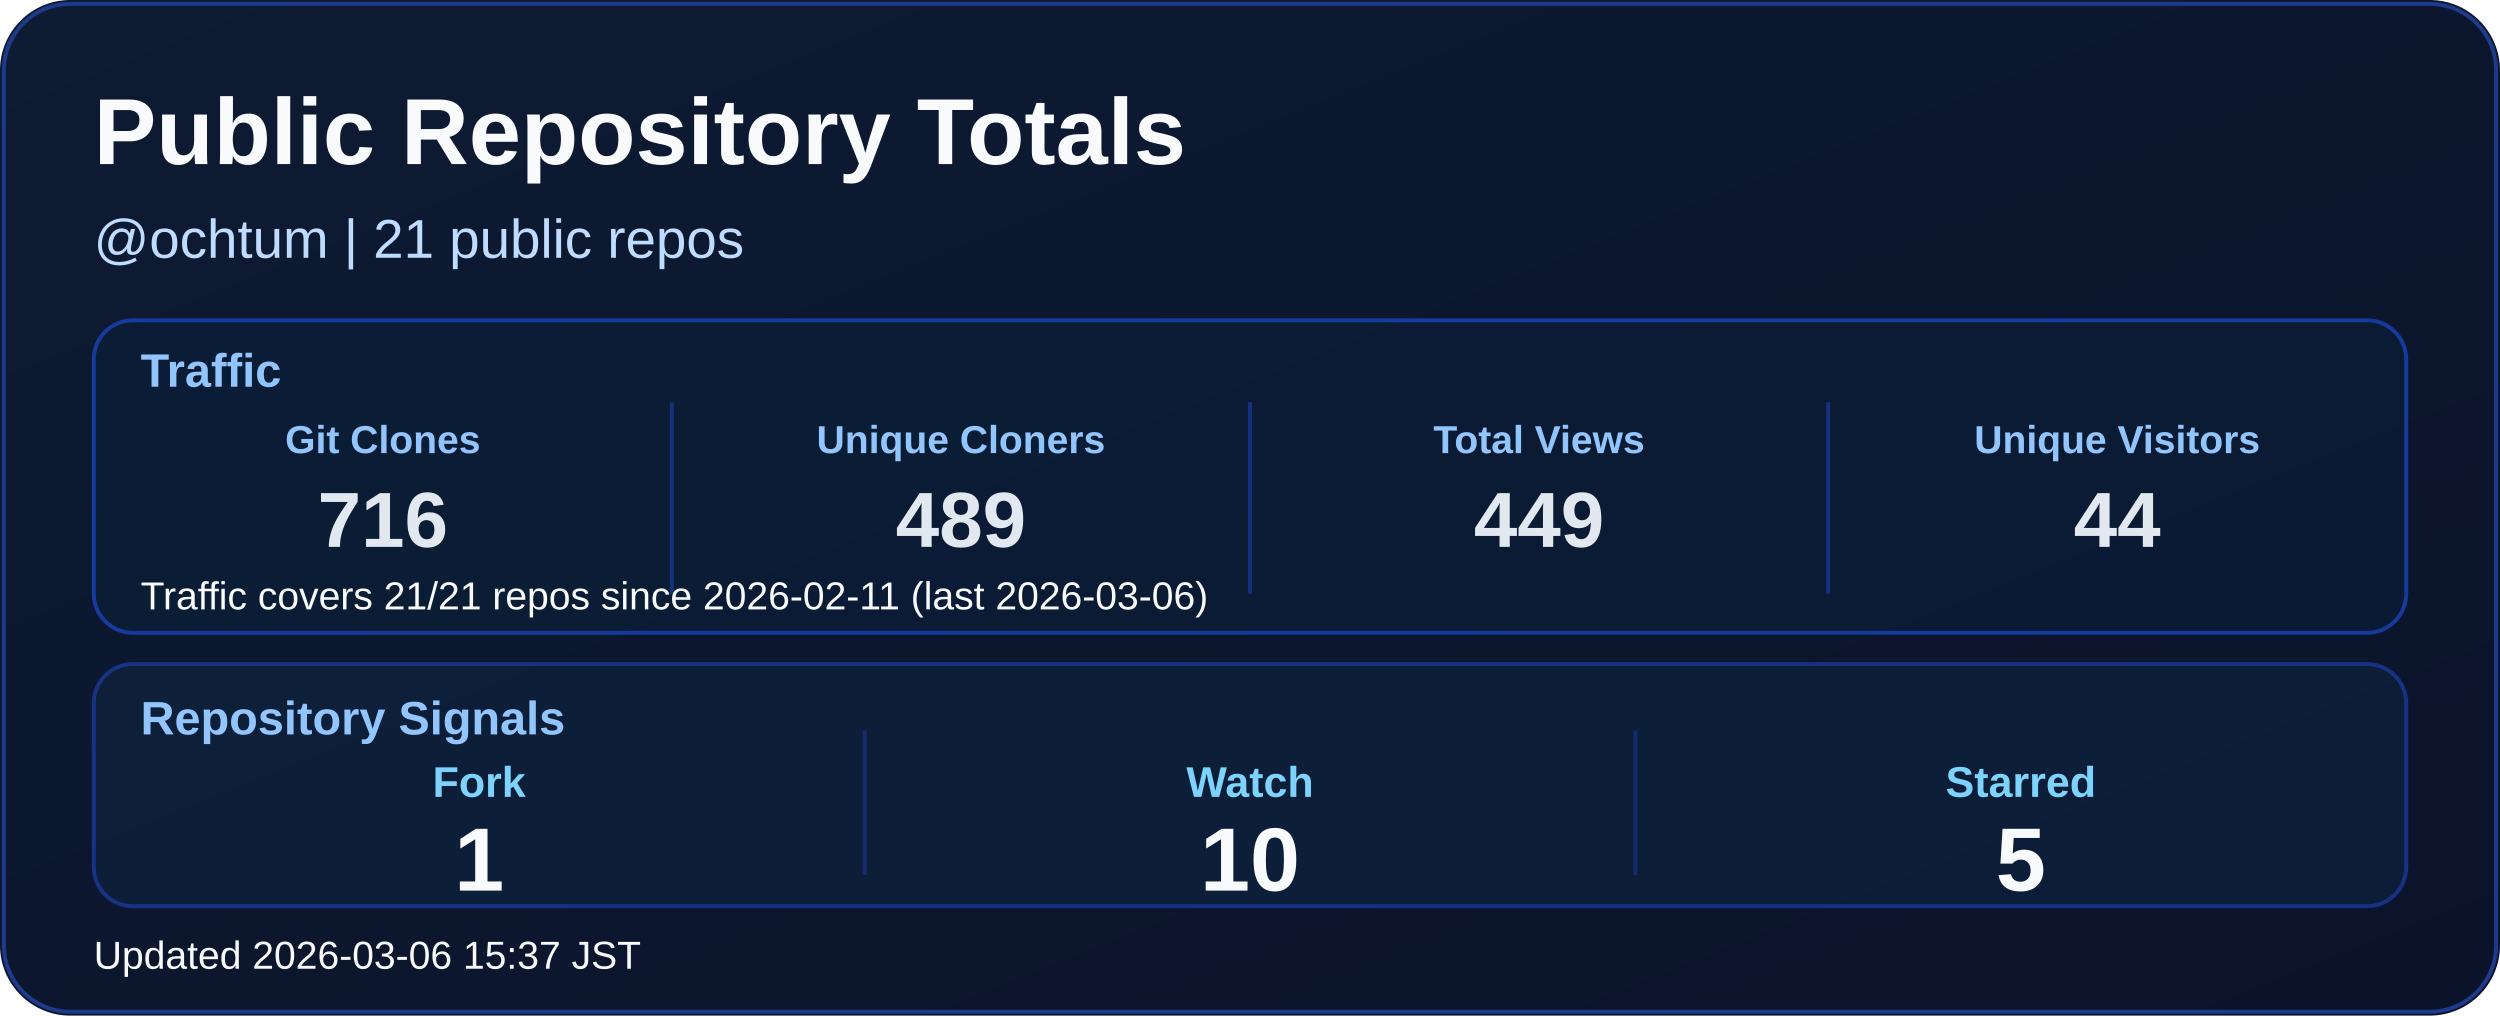
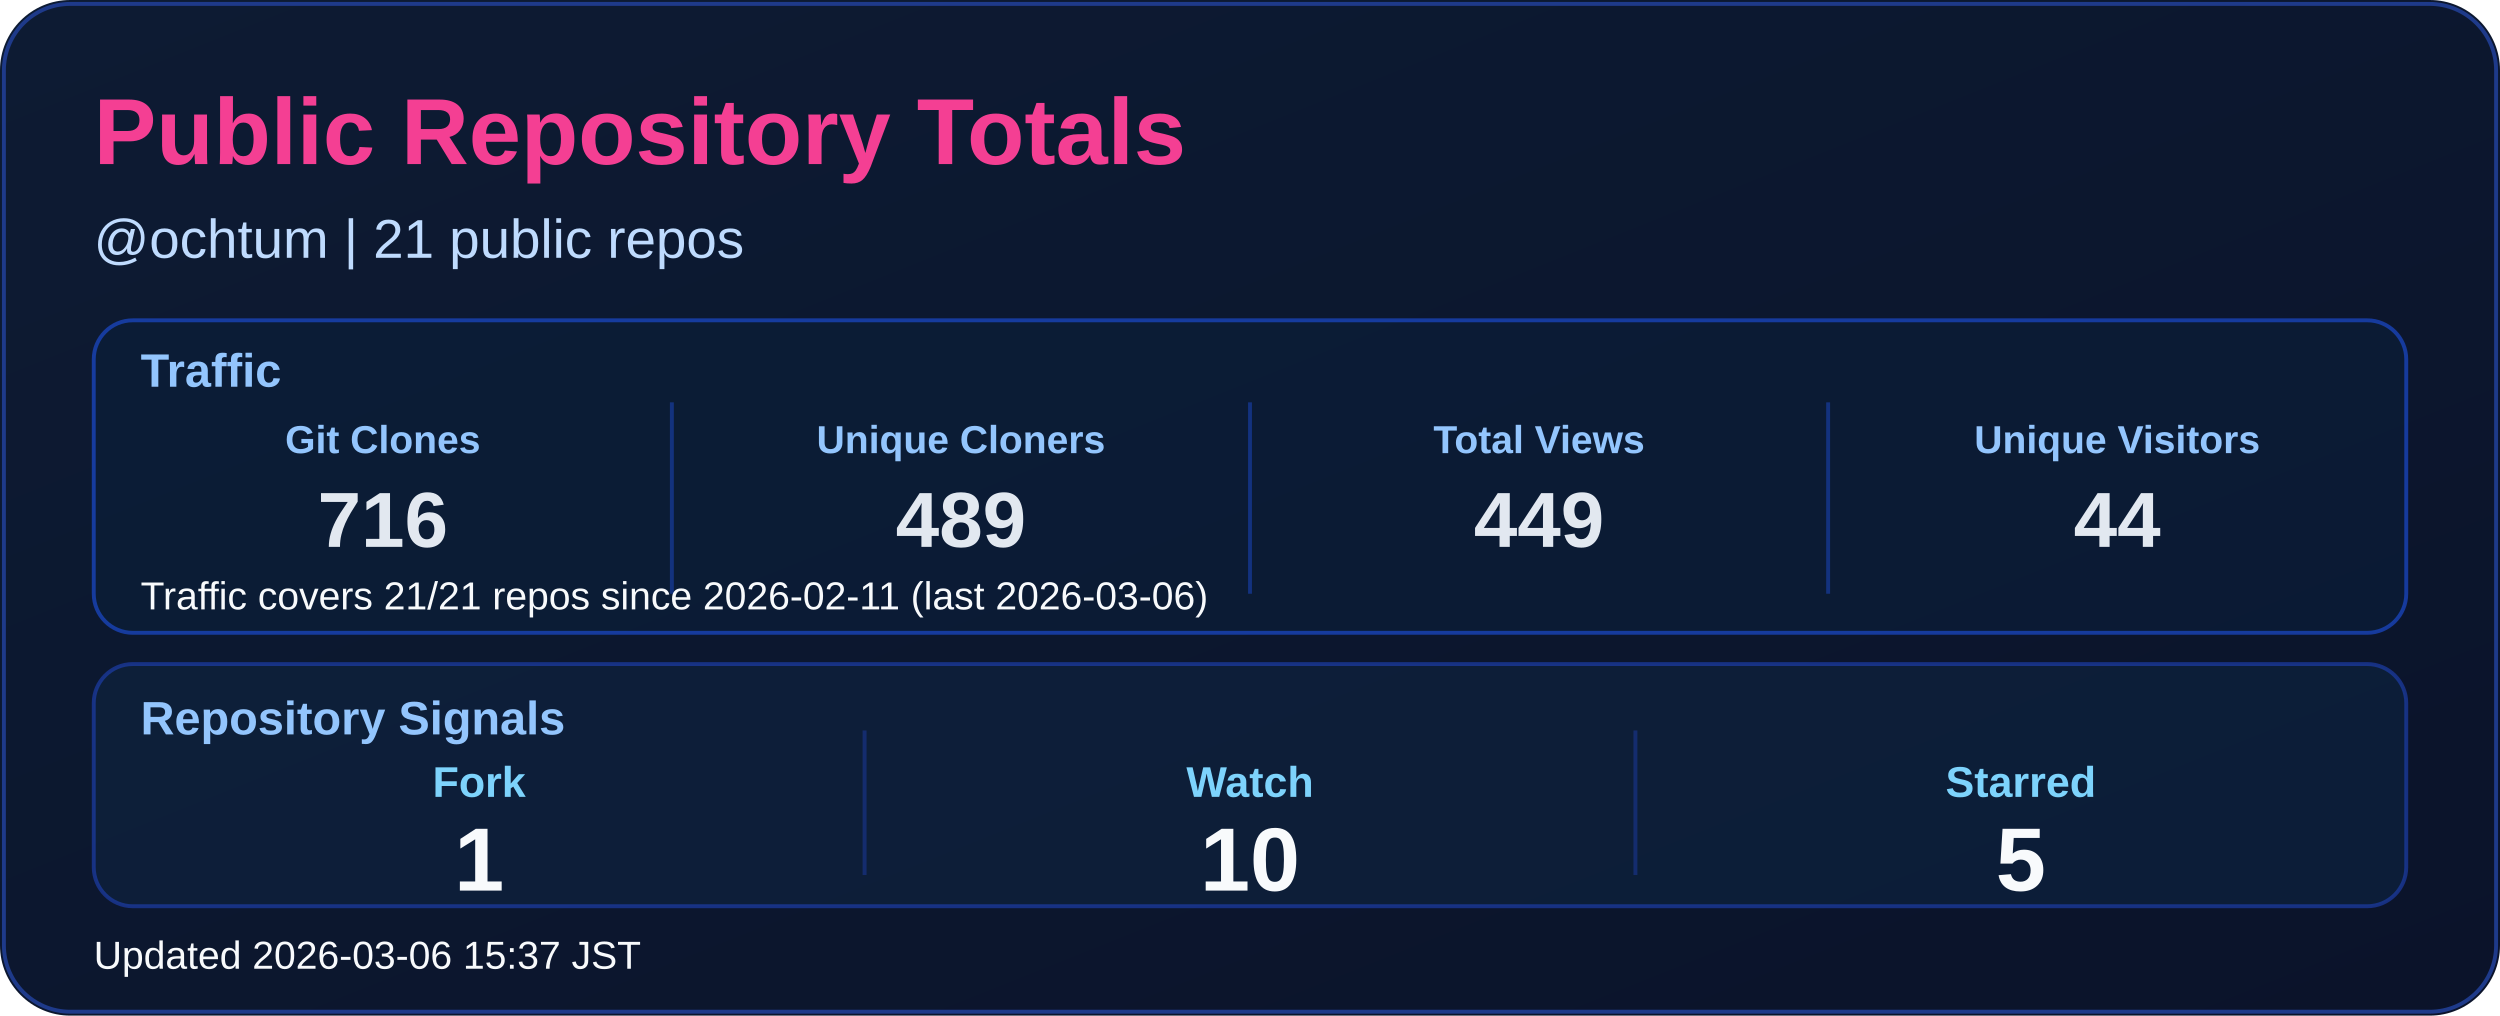
<svg xmlns="http://www.w3.org/2000/svg" width="640" height="260" viewBox="0 0 640 260" role="img" aria-label="Public repository totals for ochtum">
  <defs>
    <linearGradient id="totals-bg" x1="0" x2="1" y1="0" y2="1">
      <stop offset="0%" stop-color="#0D1B33" />
      <stop offset="100%" stop-color="#0B132A" />
    </linearGradient>
    <style>
-       .title { font: 700 24px 'Segoe UI', Arial, sans-serif; fill: #F8FAFC; }
+       .title { font: 700 24px 'Segoe UI', Arial, sans-serif; fill: #F43F93; }
      .sub { font: 500 14px 'Segoe UI', Arial, sans-serif; fill: #BFDBFE; }
      .section { font: 700 12px 'Segoe UI', Arial, sans-serif; fill: #93C5FD; }
      .metric-label { font: 600 10px 'Segoe UI', Arial, sans-serif; fill: #93C5FD; }
      .metric-value { font: 700 20px 'Segoe UI', Arial, sans-serif; fill: #E2E8F0; font-variant-numeric: tabular-nums; }
      .summary-label { font: 600 11px 'Segoe UI', Arial, sans-serif; fill: #7DD3FC; }
      .summary-value { font: 700 23px 'Segoe UI', Arial, sans-serif; fill: #F8FAFC; font-variant-numeric: tabular-nums; }
      .hint { font: 500 10px 'Segoe UI', Arial, sans-serif; fill: #F8FAFC; }
    </style>
  </defs>
  <rect x="0" y="0" width="640" height="260" rx="18" fill="url(#totals-bg)" />
  <rect x="1" y="1" width="638" height="258" rx="17" fill="none" stroke="#1E3A8A" />
  <text x="24" y="42" class="title">Public Repository Totals</text>
  <text x="24" y="66" class="sub">@ochtum | 21 public repos</text>
  <rect x="24" y="82" width="592" height="80" rx="10" fill="#0A1E3A" fill-opacity="0.6" stroke="#1D4ED8" stroke-opacity="0.65" />
  <text x="36" y="99" class="section">Traffic</text>
  <text x="98" y="116" class="metric-label" text-anchor="middle">Git Clones</text>
  <text x="98" y="140" class="metric-value" text-anchor="middle">716</text>
  <line x1="172" y1="103" x2="172" y2="152" stroke="#1D4ED8" stroke-opacity="0.45" />
  <text x="246" y="116" class="metric-label" text-anchor="middle">Unique Cloners</text>
  <text x="246" y="140" class="metric-value" text-anchor="middle">489</text>
  <line x1="320" y1="103" x2="320" y2="152" stroke="#1D4ED8" stroke-opacity="0.45" />
  <text x="394" y="116" class="metric-label" text-anchor="middle">Total Views</text>
  <text x="394" y="140" class="metric-value" text-anchor="middle">449</text>
  <line x1="468" y1="103" x2="468" y2="152" stroke="#1D4ED8" stroke-opacity="0.45" />
  <text x="542" y="116" class="metric-label" text-anchor="middle">Unique Visitors</text>
  <text x="542" y="140" class="metric-value" text-anchor="middle">44</text>
  <text x="36" y="156" class="hint">Traffic covers 21/21 repos since 2026-02-11 (last 2026-03-06)</text>
  <rect x="24" y="170" width="592" height="62" rx="10" fill="#0E223E" fill-opacity="0.68" stroke="#1E40AF" stroke-opacity="0.65" />
  <text x="36" y="188" class="section">Repository Signals</text>
  <text x="122.67" y="204" class="summary-label" text-anchor="middle">Fork</text>
  <text x="122.67" y="228" class="summary-value" text-anchor="middle">1</text>
  <line x1="221.33" y1="187" x2="221.33" y2="224" stroke="#1E40AF" stroke-opacity="0.45" />
  <text x="320" y="204" class="summary-label" text-anchor="middle">Watch</text>
  <text x="320" y="228" class="summary-value" text-anchor="middle">10</text>
  <line x1="418.67" y1="187" x2="418.67" y2="224" stroke="#1E40AF" stroke-opacity="0.45" />
  <text x="517.33" y="204" class="summary-label" text-anchor="middle">Starred</text>
  <text x="517.33" y="228" class="summary-value" text-anchor="middle">5</text>
  <text x="24" y="248" class="hint">Updated 2026-03-06 15:37 JST</text>
</svg>
